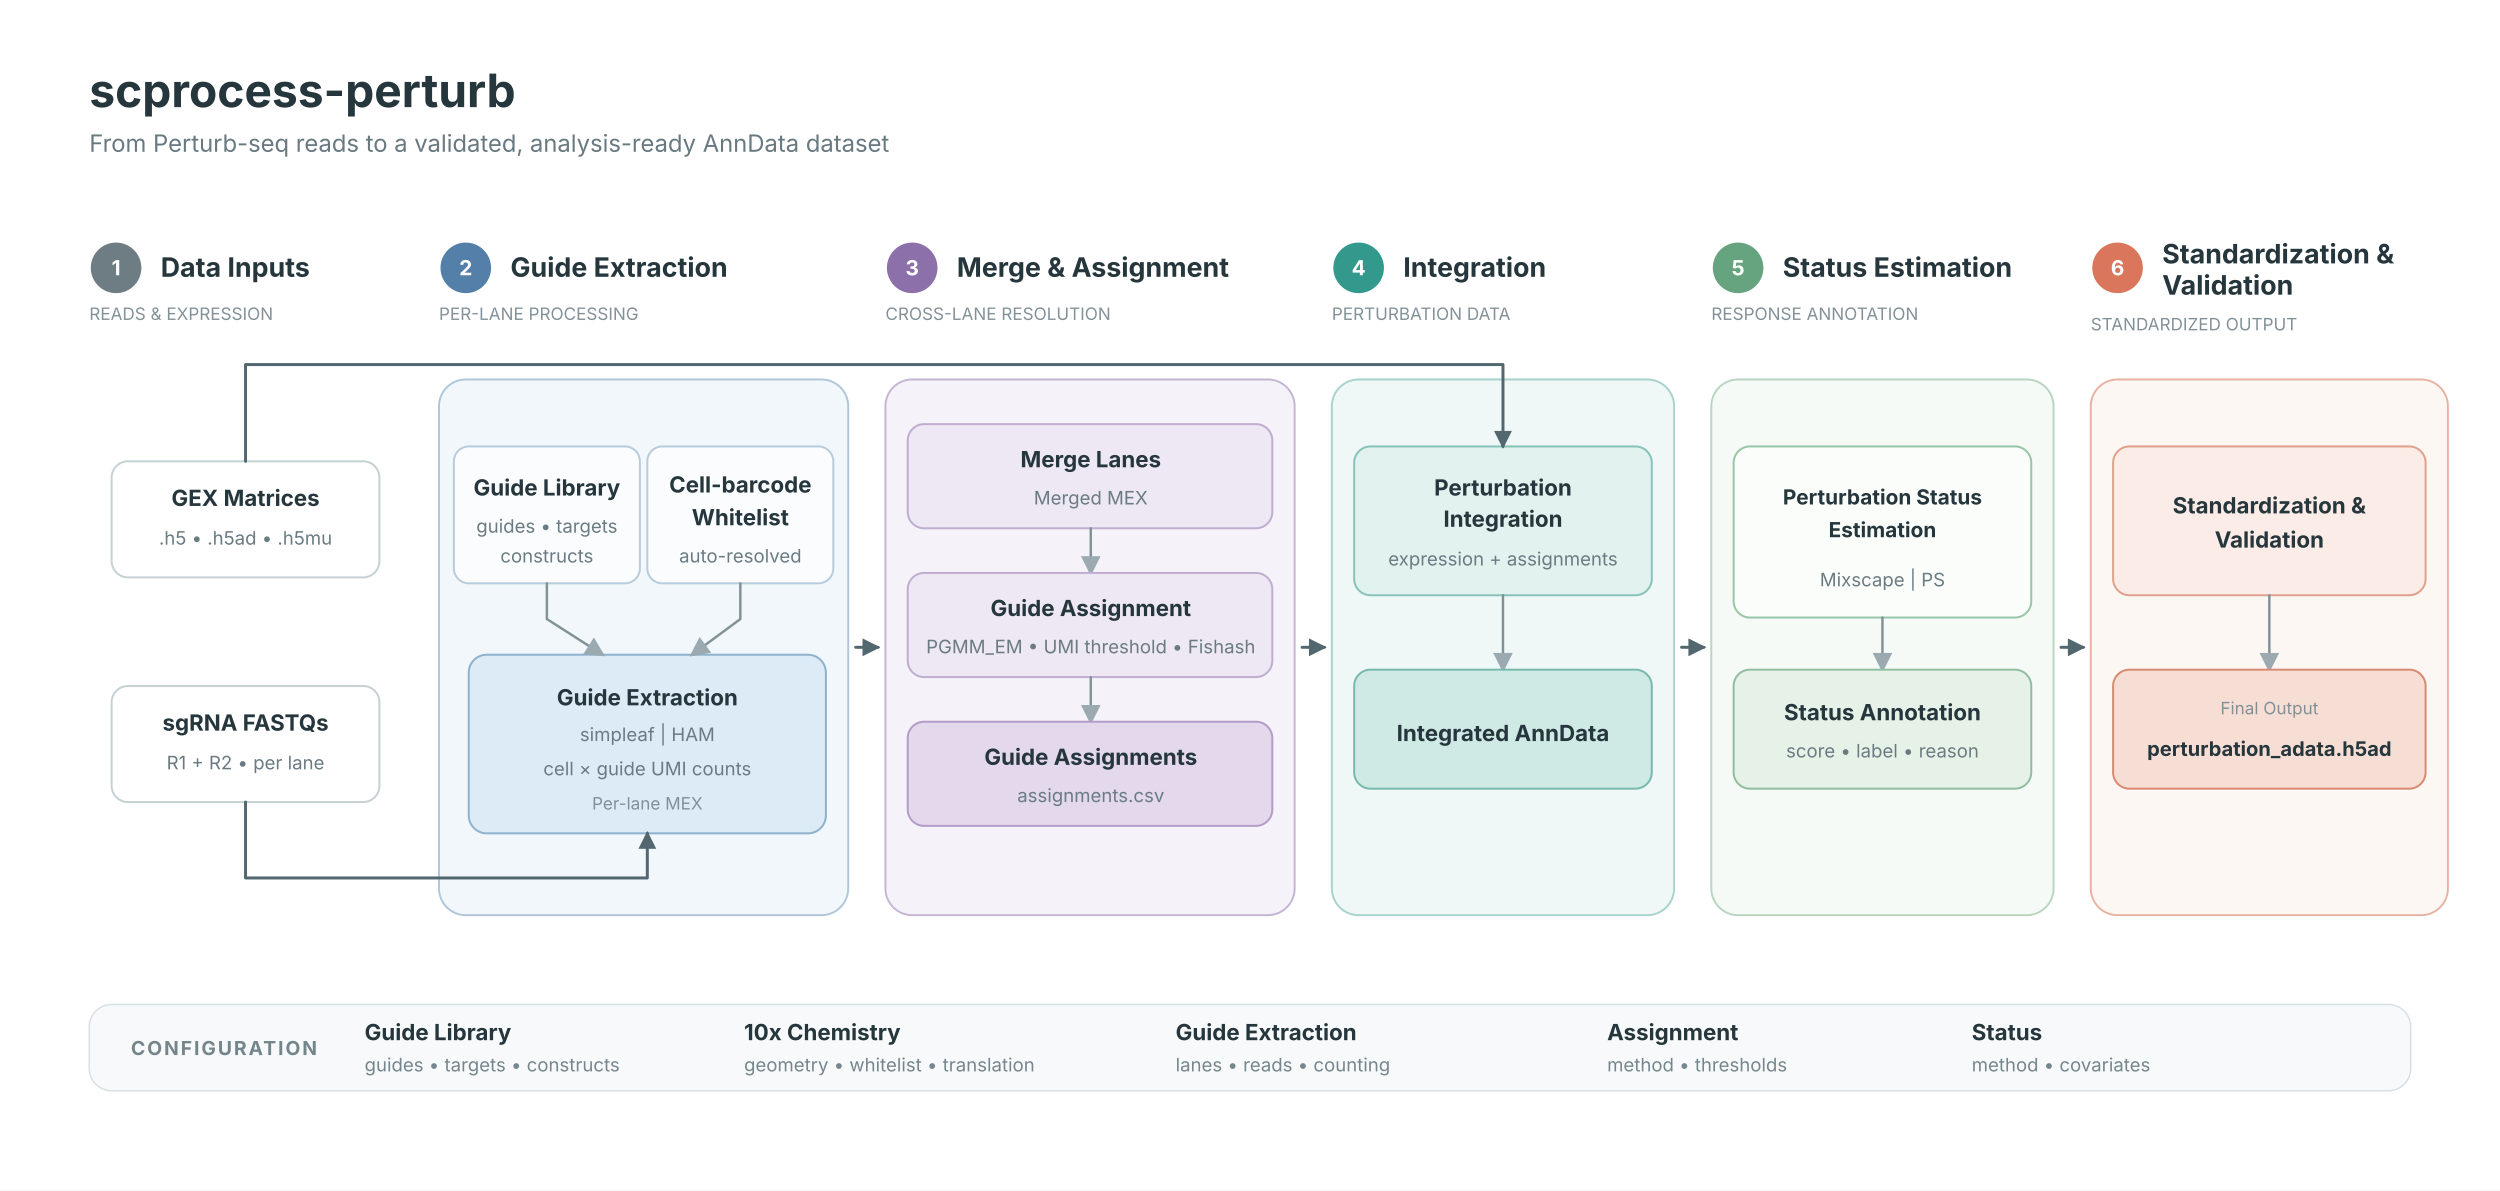
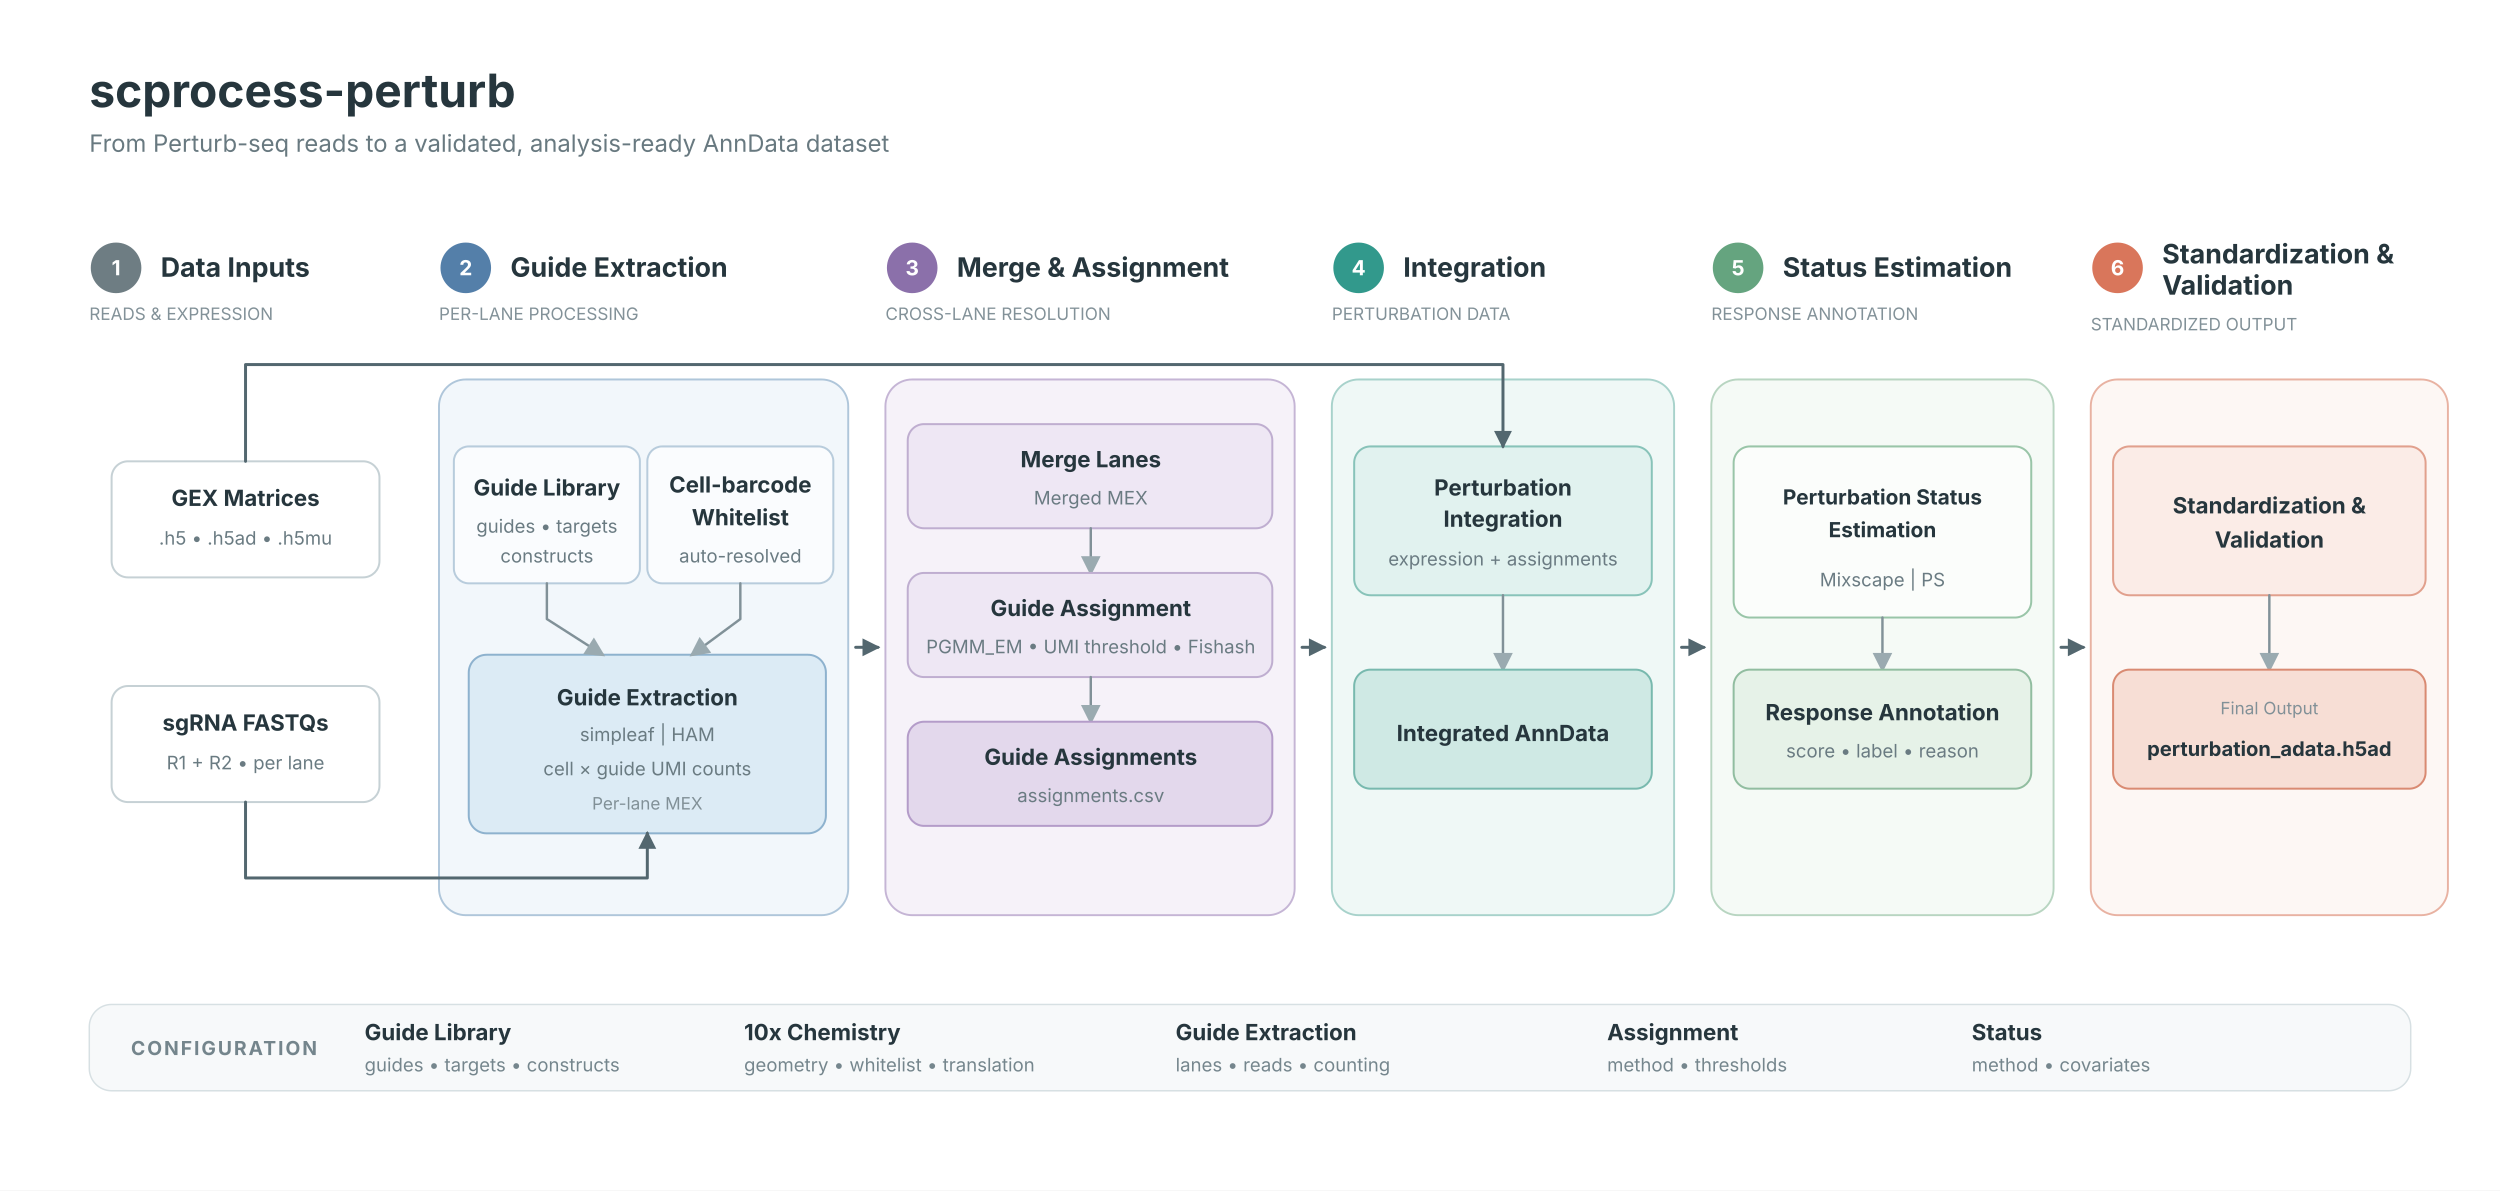
<svg xmlns="http://www.w3.org/2000/svg" width="1680" height="800" viewBox="0 0 1680 800">
  <defs>
    <marker id="arr" markerWidth="6" markerHeight="6" refX="5.2" refY="3" orient="auto" markerUnits="strokeWidth">
      <path d="M0 0L6 3L0 6Z" fill="#53676F" />
    </marker>
    <marker id="arr2" markerWidth="8" markerHeight="8" refX="6.8" refY="4" orient="auto" markerUnits="strokeWidth">
      <path d="M0 0L8 4L0 8Z" fill="#9AAAB0" />
    </marker>
    <style>
    text{font-family:Inter,"Helvetica Neue",Arial,sans-serif;fill:#26363D}.title{font-size:31px;font-weight:700}.subtitle{font-size:16px;fill:#687980}
    .cfg-label{font-size:13px;font-weight:700;letter-spacing:1.3px;fill:#74858C}.cfg-item{font-size:15px;font-weight:650}.cfg-note{font-size:12.5px;fill:#75868D}
    .stage-title{font-size:18px;font-weight:700}.stage-sub{font-size:11.5px;fill:#829198}.num{font-size:14px;font-weight:700;fill:#fff}
    .node-title{font-size:15px;font-weight:700}.node-sub{font-size:12.5px;fill:#6A7B82}.artifact-sub{font-size:11.5px;fill:#819097}
    .card{stroke-width:1.3}.node{stroke-width:1.35}.primary{fill:none;stroke:#53676F;stroke-width:2;stroke-linecap:round;stroke-linejoin:round;marker-end:url(#arr)}
    .inner{fill:none;stroke:#819198;stroke-width:1.65;stroke-linecap:round;stroke-linejoin:round;marker-end:url(#arr2)}
  </style>
  </defs>
  <rect width="1680" height="800" fill="#FFFFFF" />
  <text x="60" y="72" class="title">scprocess-perturb</text>
  <text x="60" y="102" class="subtitle">From Perturb-seq reads to a validated, analysis-ready AnnData dataset</text>
  <g transform="translate(0,-60)">
    <g>
      <circle cx="78" cy="240" r="17" fill="#6E7D83" />
      <text x="78" y="245" text-anchor="middle" class="num">1</text>
      <text x="108" y="246" class="stage-title">Data Inputs</text>
      <text x="60" y="275" class="stage-sub">READS &amp; EXPRESSION</text>
    </g>
    <g>
      <circle cx="313" cy="240" r="17" fill="#547FA9" />
      <text x="313" y="245" text-anchor="middle" class="num">2</text>
      <text x="343" y="246" class="stage-title">Guide Extraction</text>
      <text x="295" y="275" class="stage-sub">PER-LANE PROCESSING</text>
    </g>
    <g>
      <circle cx="613" cy="240" r="17" fill="#8B70AA" />
      <text x="613" y="245" text-anchor="middle" class="num">3</text>
      <text x="643" y="246" class="stage-title">Merge &amp; Assignment</text>
      <text x="595" y="275" class="stage-sub">CROSS-LANE RESOLUTION</text>
    </g>
    <g>
      <circle cx="913" cy="240" r="17" fill="#32998C" />
      <text x="913" y="245" text-anchor="middle" class="num">4</text>
      <text x="943" y="246" class="stage-title">Integration</text>
      <text x="895" y="275" class="stage-sub">PERTURBATION DATA</text>
    </g>
    <g>
      <circle cx="1168" cy="240" r="17" fill="#65A47F" />
      <text x="1168" y="245" text-anchor="middle" class="num">5</text>
      <text x="1198" y="246" class="stage-title">Status Estimation</text>
      <text x="1150" y="275" class="stage-sub">RESPONSE ANNOTATION</text>
    </g>
    <g>
      <circle cx="1423" cy="240" r="17" fill="#D9765B" />
      <text x="1423" y="245" text-anchor="middle" class="num">6</text>
      <text x="1453" y="237" class="stage-title">Standardization &amp;</text>
      <text x="1453" y="258" class="stage-title">Validation</text>
      <text x="1405" y="282" class="stage-sub">STANDARDIZED OUTPUT</text>
    </g>
    <rect x="295" y="315" width="275" height="360" rx="18" class="card" fill="#F2F7FB" stroke="#AFC6DA" />
    <rect x="595" y="315" width="275" height="360" rx="18" class="card" fill="#F6F2F9" stroke="#C5B5D5" />
    <rect x="895" y="315" width="230" height="360" rx="18" class="card" fill="#EFF8F6" stroke="#A8D2CB" />
    <rect x="1150" y="315" width="230" height="360" rx="18" class="card" fill="#F5FAF6" stroke="#B8D5C1" />
    <rect x="1405" y="315" width="240" height="360" rx="18" class="card" fill="#FDF7F4" stroke="#E8B2A2" />
    <rect x="75" y="370" width="180" height="78" rx="11" class="node" fill="#fff" stroke="#C6D1D5" />
    <text x="165" y="400" text-anchor="middle" class="node-title">GEX Matrices</text>
    <text x="165" y="426" text-anchor="middle" class="node-sub">.h5 • .h5ad • .h5mu</text>
    <rect x="75" y="521" width="180" height="78" rx="11" class="node" fill="#fff" stroke="#C6D1D5" />
    <text x="165" y="551" text-anchor="middle" class="node-title">sgRNA FASTQs</text>
    <text x="165" y="577" text-anchor="middle" class="node-sub">R1 + R2 • per lane</text>
    <rect x="305" y="360" width="125" height="92" rx="10" class="node" fill="#FAFCFE" stroke="#B8CCDC" />
    <text x="367.5" y="393" text-anchor="middle" class="node-title">Guide Library</text>
    <text x="367.5" y="418" text-anchor="middle" class="node-sub">guides • targets</text>
    <text x="367.5" y="438" text-anchor="middle" class="node-sub">constructs</text>
    <rect x="435" y="360" width="125" height="92" rx="10" class="node" fill="#FAFCFE" stroke="#B8CCDC" />
    <text x="497.5" y="391" text-anchor="middle" class="node-title">Cell-barcode</text>
    <text x="497.5" y="413" text-anchor="middle" class="node-title">Whitelist</text>
    <text x="497.5" y="438" text-anchor="middle" class="node-sub">auto-resolved</text>
    <rect x="315" y="500" width="240" height="120" rx="12" class="node" fill="#DCEBF5" stroke="#8EB2CE" />
    <text x="435" y="534" text-anchor="middle" class="node-title">Guide Extraction</text>
    <text x="435" y="558" text-anchor="middle" class="node-sub">simpleaf | HAM</text>
    <text x="435" y="581" text-anchor="middle" class="node-sub">cell × guide UMI counts</text>
    <text x="435" y="604" text-anchor="middle" class="artifact-sub">Per-lane MEX</text>
    <path d="M367.5 452V476L405 500" class="inner" />
    <path d="M497.5 452V476L465 500" class="inner" />
    <rect x="610" y="345" width="245" height="70" rx="11" class="node" fill="#EEE7F4" stroke="#BFAED0" />
    <text x="733" y="374" text-anchor="middle" class="node-title">Merge Lanes</text>
    <text x="733" y="399" text-anchor="middle" class="node-sub">Merged MEX</text>
    <path d="M733 415V445" class="inner" />
    <rect x="610" y="445" width="245" height="70" rx="11" class="node" fill="#EEE7F4" stroke="#BFAED0" />
    <text x="733" y="474" text-anchor="middle" class="node-title">Guide Assignment</text>
    <text x="733" y="499" text-anchor="middle" class="node-sub">PGMM_EM • UMI threshold • Fishash</text>
    <path d="M733 515V545" class="inner" />
    <rect x="610" y="545" width="245" height="70" rx="11" class="node" fill="#E3D8EC" stroke="#B49CC9" />
    <text x="733" y="574" text-anchor="middle" class="node-title">Guide Assignments</text>
    <text x="733" y="599" text-anchor="middle" class="node-sub">assignments.csv</text>
    <rect x="910" y="360" width="200" height="100" rx="11" class="node" fill="#E1F2EF" stroke="#88C3B9" />
    <text x="1010" y="393" text-anchor="middle" class="node-title">Perturbation</text>
    <text x="1010" y="414" text-anchor="middle" class="node-title">Integration</text>
    <text x="1010" y="440" text-anchor="middle" class="node-sub">expression + assignments</text>
    <path d="M1010 460V510" class="inner" />
    <rect x="910" y="510" width="200" height="80" rx="11" class="node" fill="#CFE9E4" stroke="#78B9AE" />
    <text x="1010" y="558" text-anchor="middle" class="node-title">Integrated AnnData</text>
    <rect x="1165" y="360" width="200" height="115" rx="11" class="node" fill="#FBFDFB" stroke="#99C5A8" />
    <text x="1265" y="399" text-anchor="middle" font-size="14" font-weight="700">Perturbation Status</text>
    <text x="1265" y="421" text-anchor="middle" font-size="14" font-weight="700">Estimation</text>
    <text x="1265" y="454" text-anchor="middle" class="node-sub">Mixscape | PS</text>
    <path d="M1265 475V510" class="inner" />
    <rect x="1165" y="510" width="200" height="80" rx="11" class="node" fill="#E6F2E8" stroke="#91BDA0" />
-     <text x="1265" y="544" text-anchor="middle" class="node-title">Status Annotation</text>
+     <text x="1265" y="544" text-anchor="middle" class="node-title">Response Annotation</text>
    <text x="1265" y="569" text-anchor="middle" class="node-sub">score • label • reason</text>
    <rect x="1420" y="360" width="210" height="100" rx="11" class="node" fill="#FBECE7" stroke="#E1A08D" />
    <text x="1525" y="405" text-anchor="middle" class="node-title">Standardization &amp;</text>
    <text x="1525" y="428" text-anchor="middle" class="node-title">Validation</text>
    <path d="M1525 460V510" class="inner" />
    <rect x="1420" y="510" width="210" height="80" rx="11" class="node" fill="#F7DED5" stroke="#D98A72" />
    <text x="1525" y="540" text-anchor="middle" class="artifact-sub">Final Output</text>
    <text x="1525" y="568" text-anchor="middle" font-size="13.5" font-weight="700" fill="#9E4E39">perturbation_adata.h5ad</text>
    <path d="M575 495H590" class="primary" />
    <path d="M875 495H890" class="primary" />
    <path d="M1130 495H1145" class="primary" />
    <path d="M1385 495H1400" class="primary" />
    <path d="M165 370V305H1010V360" class="primary" />
    <path d="M165 599V650H435V620" class="primary" />
  </g>
  <rect x="60" y="675" width="1560" height="58" rx="15" fill="#F7F9FA" stroke="#D7E0E3" />
  <text x="88" y="709" class="cfg-label">CONFIGURATION</text>
  <text x="245" y="699" class="cfg-item">Guide Library</text>
  <text x="245" y="720" class="cfg-note">guides • targets • constructs</text>
  <text x="500" y="699" class="cfg-item">10x Chemistry</text>
  <text x="500" y="720" class="cfg-note">geometry • whitelist • translation</text>
  <text x="790" y="699" class="cfg-item">Guide Extraction</text>
  <text x="790" y="720" class="cfg-note">lanes • reads • counting</text>
  <text x="1080" y="699" class="cfg-item">Assignment</text>
  <text x="1080" y="720" class="cfg-note">method • thresholds</text>
  <text x="1325" y="699" class="cfg-item">Status</text>
  <text x="1325" y="720" class="cfg-note">method • covariates</text>
</svg>
